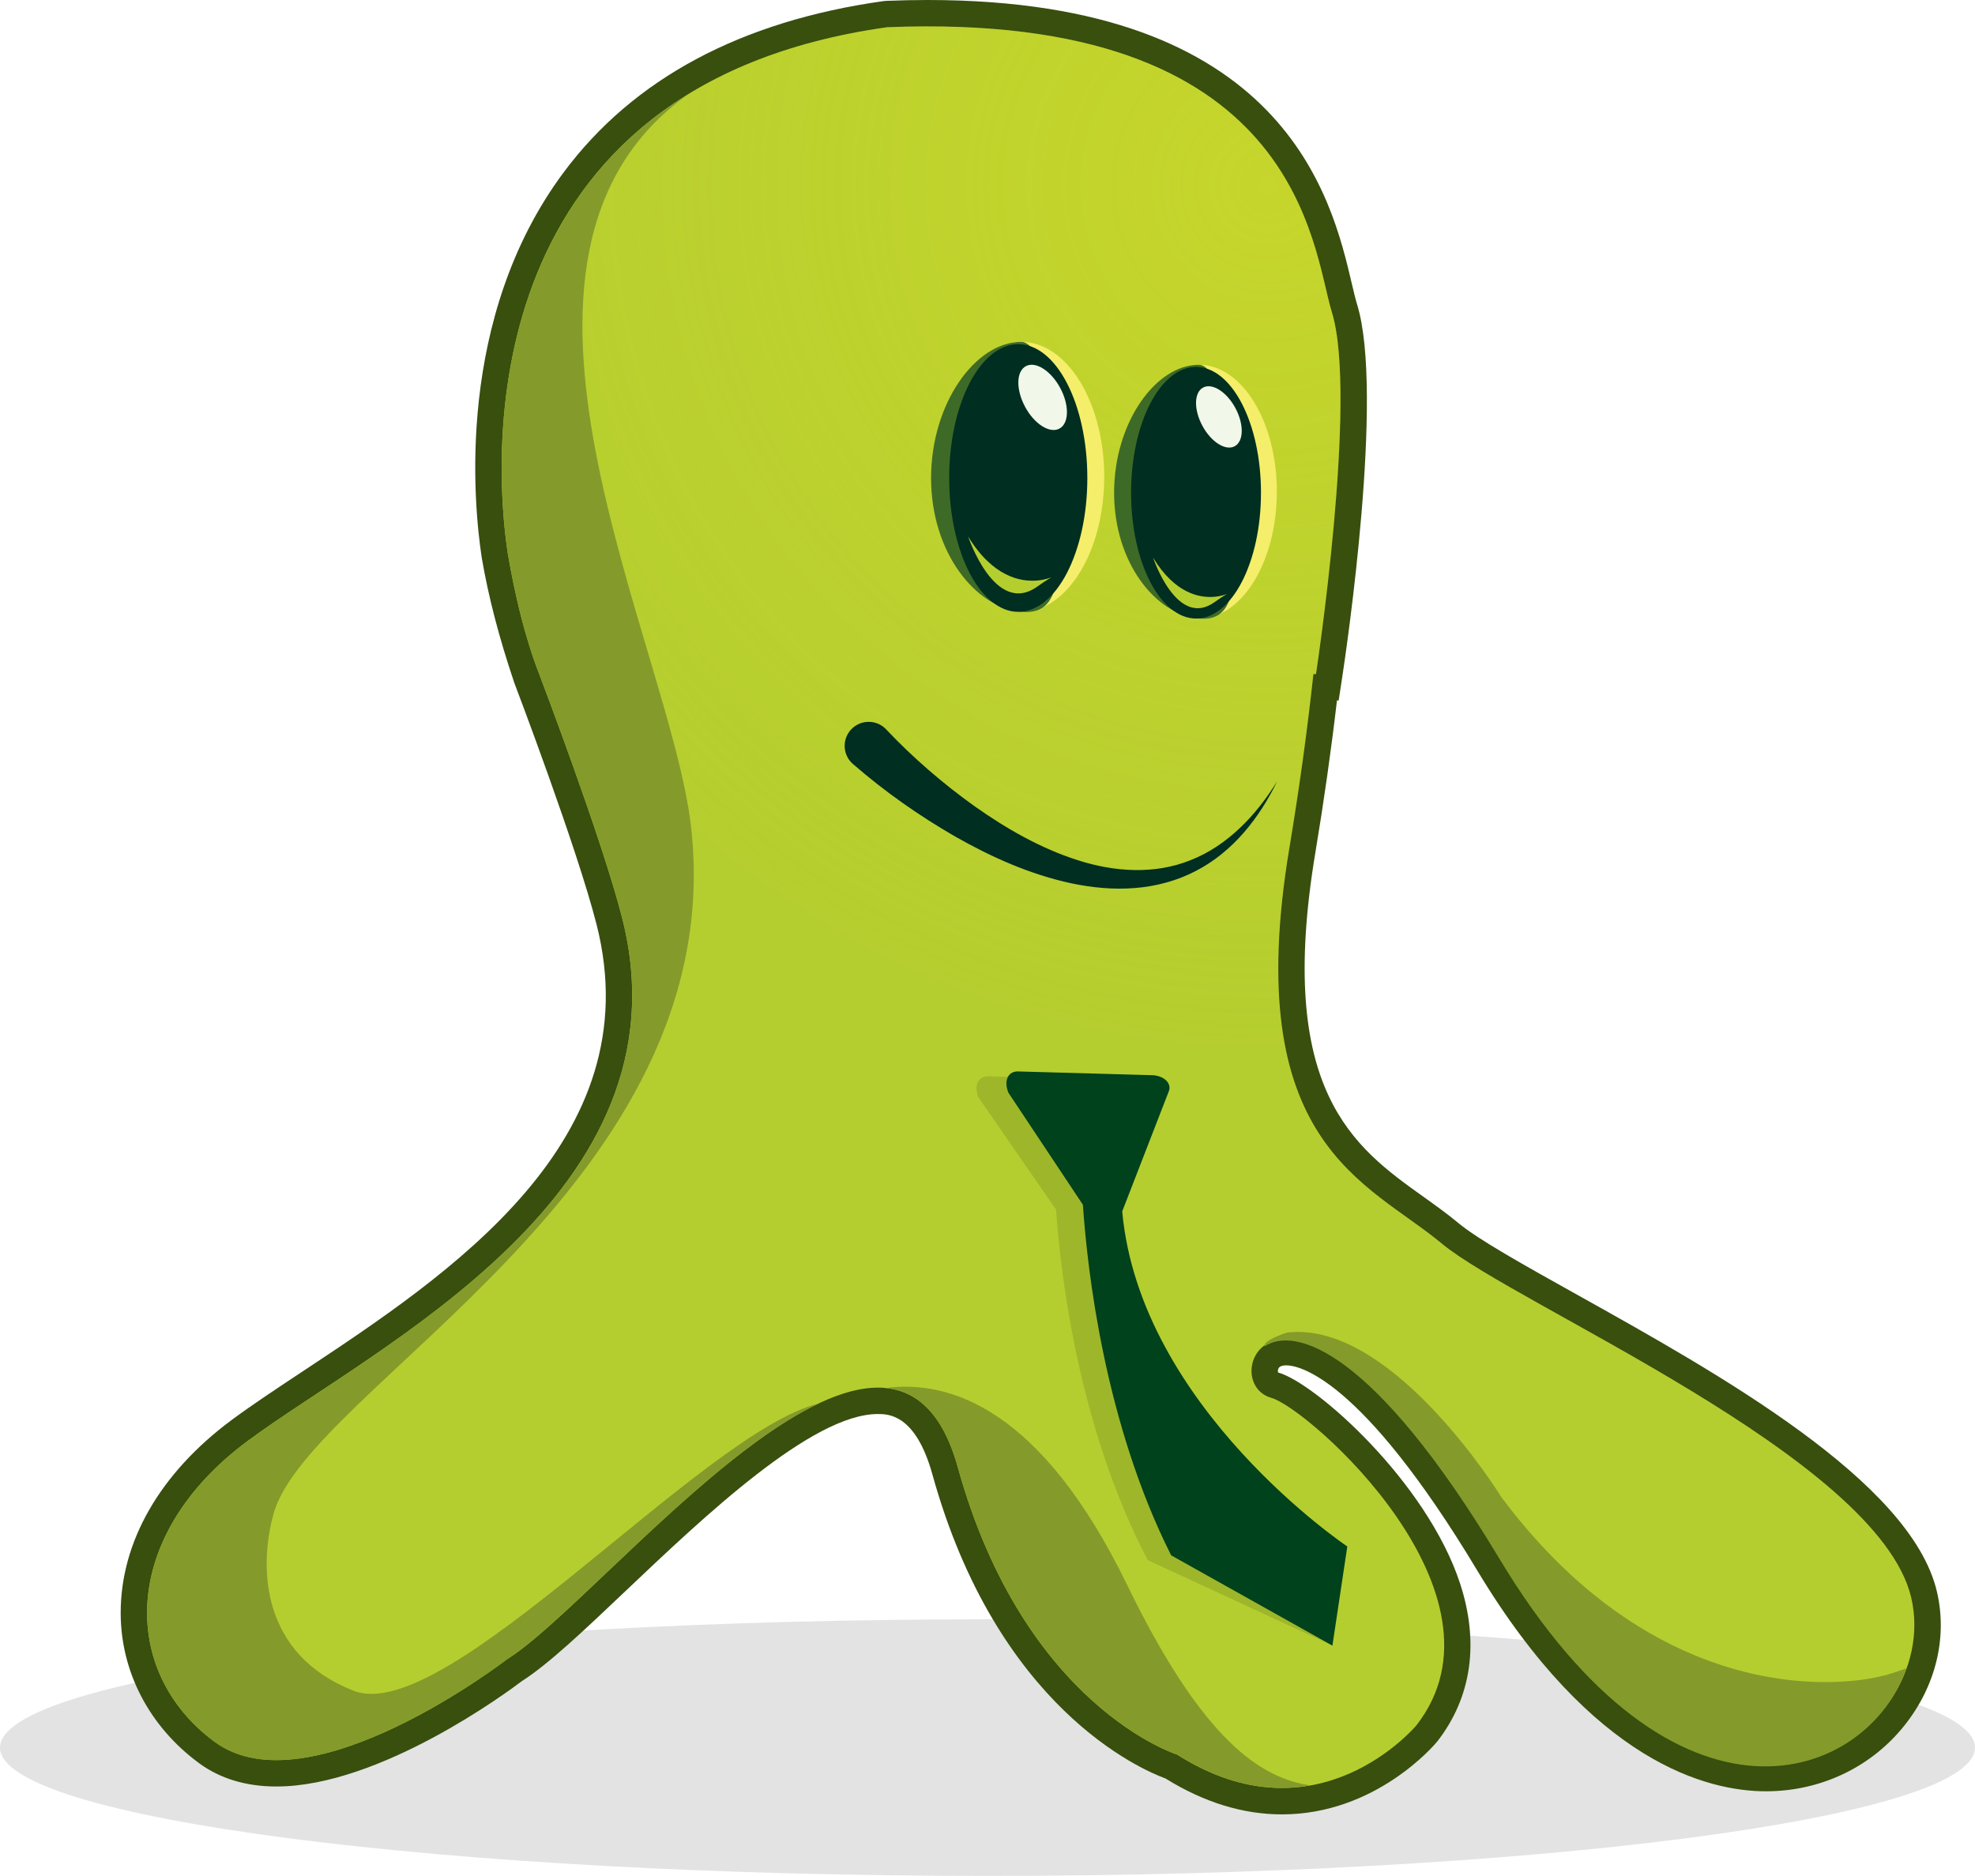
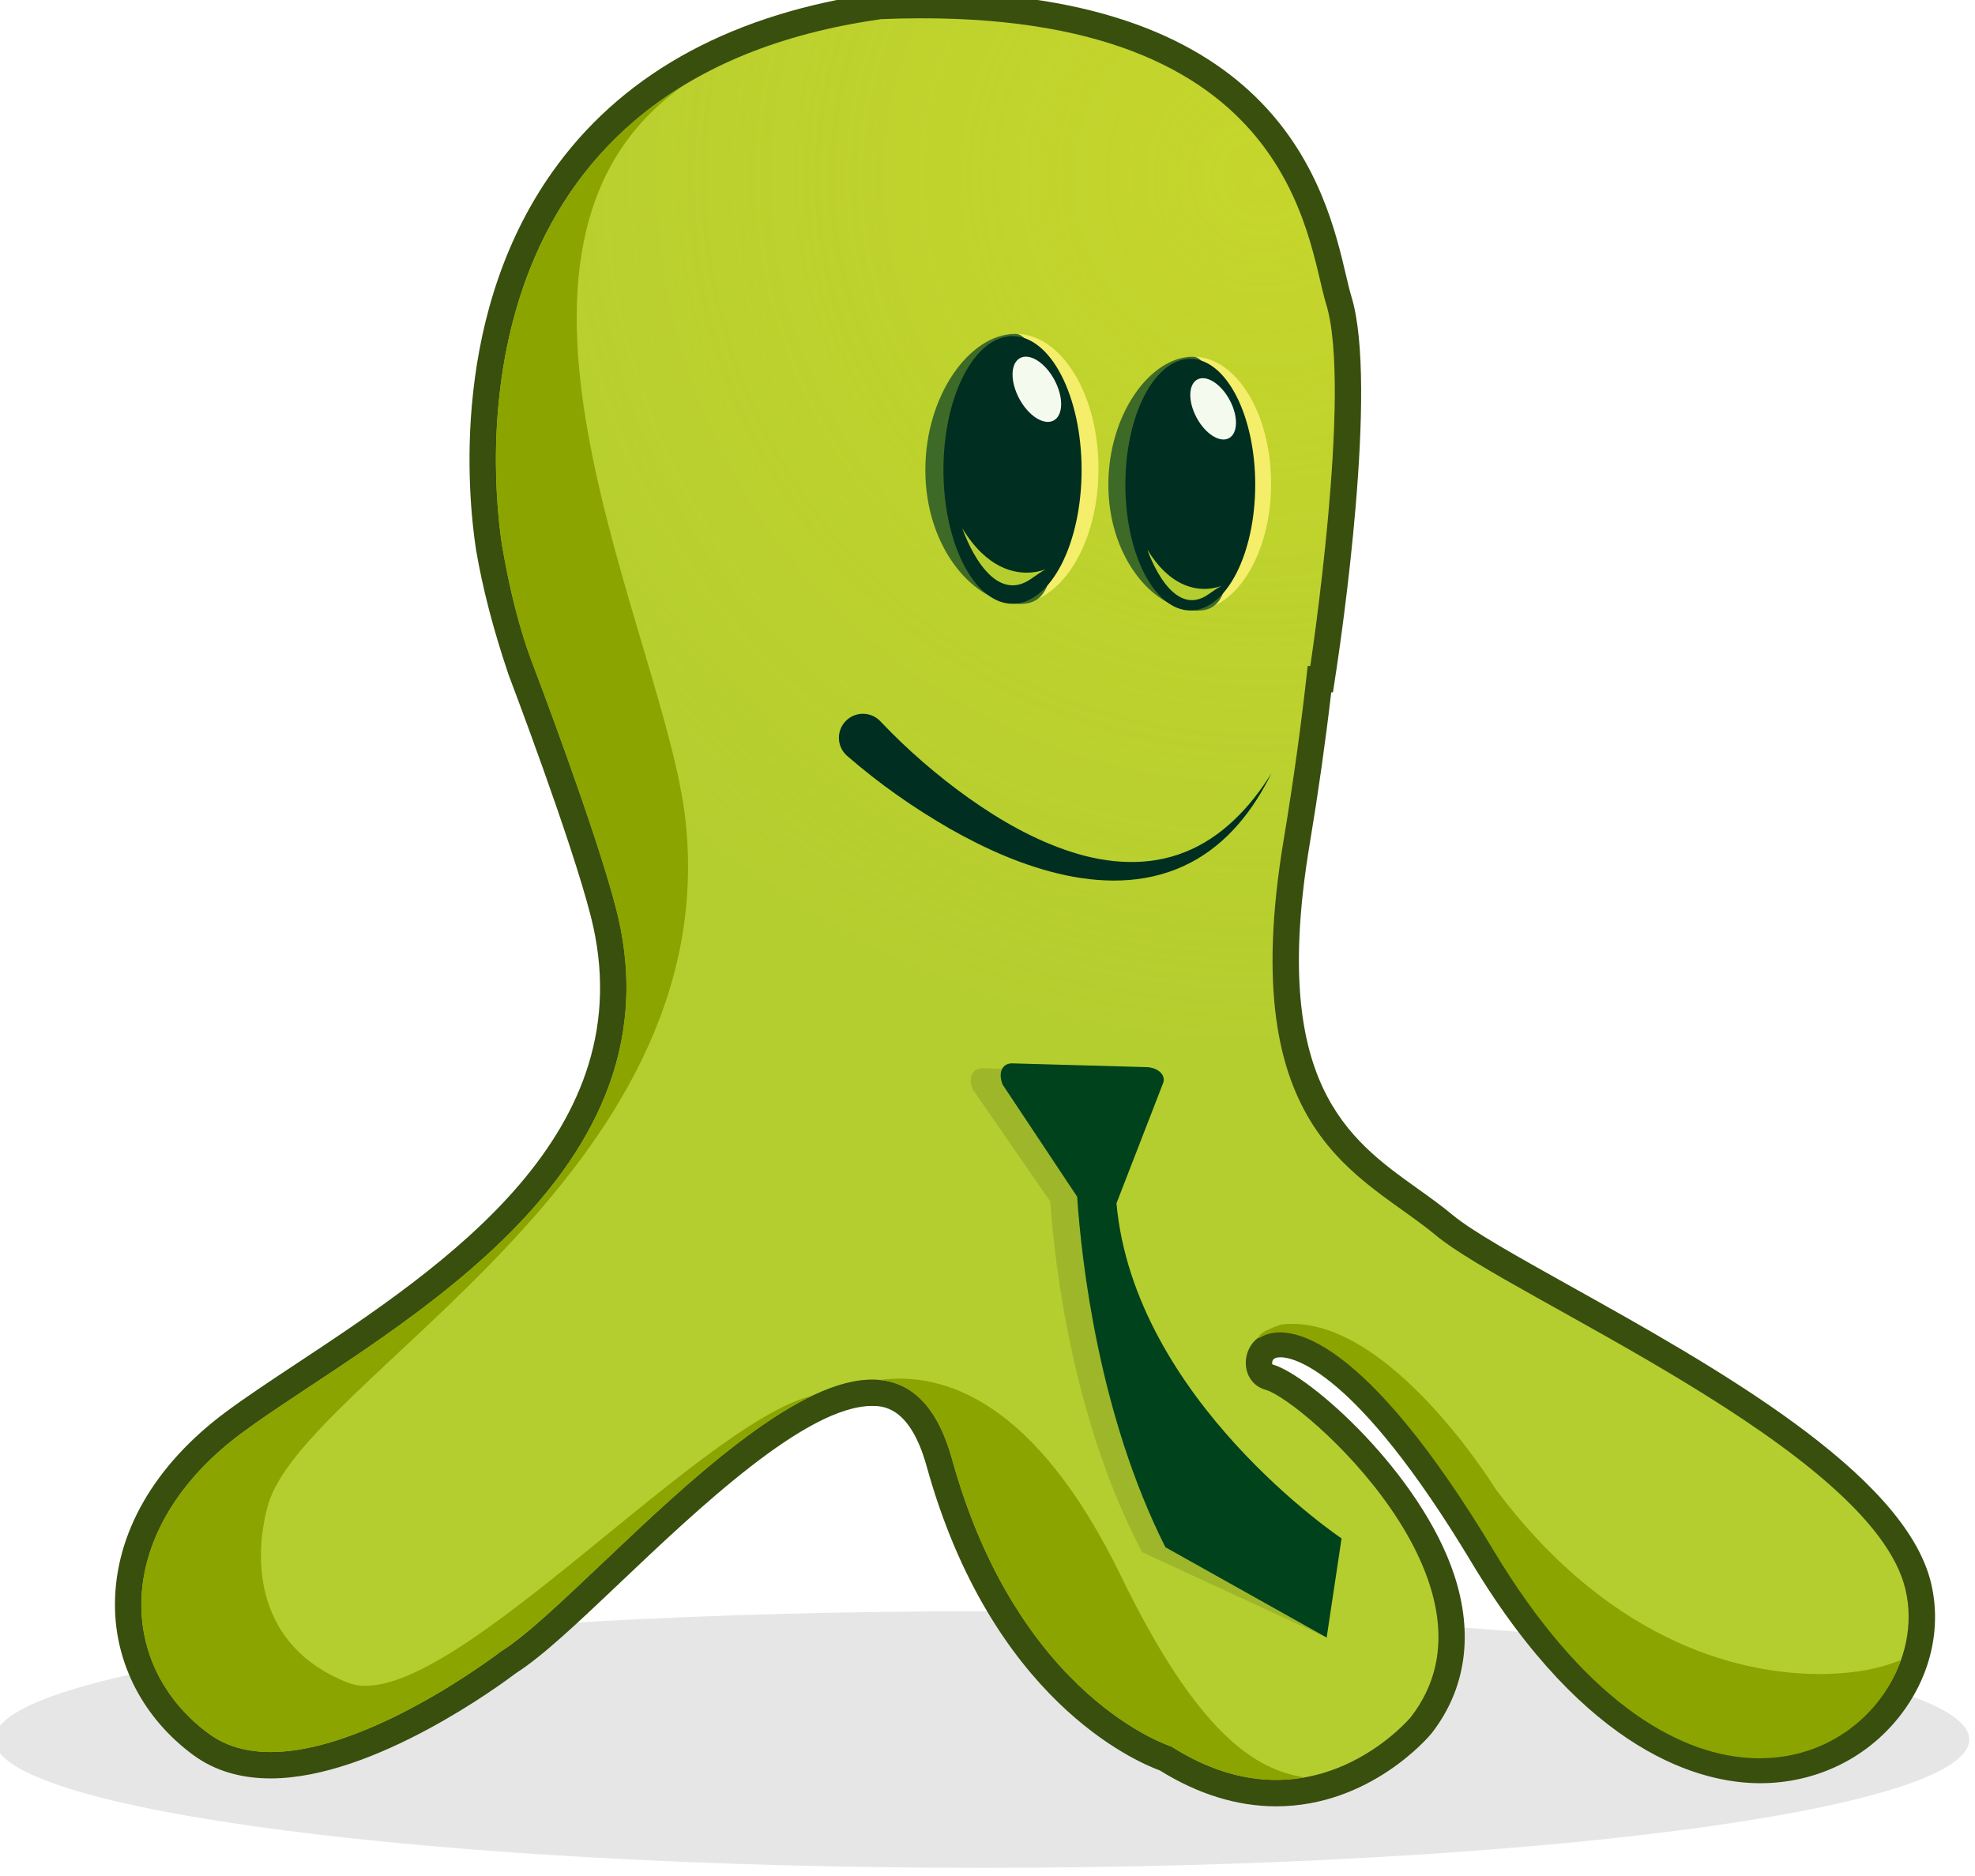
<svg xmlns="http://www.w3.org/2000/svg" version="1.1" id="Layer_1" x="0px" y="0px" width="244.883px" height="232.628px" viewBox="0 0 244.883 232.628" enable-background="new 0 0 244.883 232.628" xml:space="preserve">
  <g>
-     <ellipse id="Under_shadow" opacity="0.11" enable-background="new    " cx="122.441" cy="216.717" rx="122.441" ry="15.911" />
-     <path id="Outline" fill="#384F0E" d="M158.948,224.998c-4.832,0-9.683-1.496-14.425-4.447c-3.141-1.154-20.91-8.856-28.913-37.709   c-2.079-7.492-5.484-7.492-6.767-7.492c-8.152,0-21.509,12.676-31.261,21.932c-5.141,4.879-9.59,9.102-12.867,11.184   c-1.712,1.301-17.577,13.074-30.448,13.074c-3.761,0-6.998-0.982-9.621-2.92c-6.147-4.545-9.676-11.322-9.682-18.596   c-0.007-8.848,4.881-17.348,13.764-23.938c2.467-1.83,5.496-3.834,8.702-5.957c18.291-12.104,43.341-28.682,36.545-55.463   c-2.419-9.534-10.099-29.706-10.176-29.91l-0.043-0.12c-1.881-5.573-3.197-10.63-4.021-15.461   c-1.023-6.692-3.287-29.746,10.162-47.812C78.539,9.754,91.88,2.612,109.553,0.136l0.323-0.03C111.62,0.036,113.351,0,115.018,0   c44.326,0,50.114,24.616,52.585,35.127c0.248,1.056,0.463,1.967,0.666,2.624c3.381,10.963-1.314,42.744-1.86,46.332l-0.425,2.778   h-0.211c-0.722,6.187-1.621,12.515-2.678,18.854c-4.931,29.596,4.803,36.55,13.387,42.684c1.537,1.101,2.99,2.138,4.373,3.29   c2.438,2.029,8.115,5.195,14.688,8.863c17.465,9.746,41.386,23.091,44.615,36.812c1.33,5.65-0.12,11.682-3.978,16.551   c-4.136,5.223-10.412,8.217-17.219,8.219c-0.001,0-0.002,0-0.003,0c-7.224-0.002-21.479-3.561-35.788-27.375   c-14.554-24.221-22.277-25.446-23.68-25.446c-0.508,0-0.833,0.125-0.965,0.373c-0.119,0.222-0.079,0.459-0.045,0.513   c4.613,1.293,18.404,13.534,22.545,26.131c2.42,7.354,1.447,14.139-2.812,19.621C177.848,216.401,170.57,224.998,158.948,224.998z    M108.845,168.806c4.408,0,10.253,2.132,13.07,12.285c7.668,27.646,24.845,33.316,25.017,33.371l0.416,0.131l0.364,0.232   c3.779,2.408,7.56,3.629,11.236,3.629c8.177,0,13.702-6.07,14.149-6.578c2.78-3.619,3.41-7.824,1.922-12.852   c-3.27-11.045-15.707-21.636-18.302-22.538c-3.21-0.903-5.218-4.049-4.743-7.469c0.508-3.681,3.601-6.249,7.519-6.249   c7.909,0,18.036,9.896,29.286,28.618c12.652,21.057,24.341,24.2,30.182,24.204c0.001,0,0.002,0,0.003,0   c4.796,0,9.203-2.092,12.093-5.739c2.568-3.243,3.592-7.353,2.734-10.989c-2.568-10.912-25.958-23.963-41.436-32.598   c-7.144-3.984-12.782-7.133-15.688-9.553c-1.196-0.996-2.552-1.965-3.987-2.992c-9.132-6.521-21.639-15.461-16.035-49.082   c1.203-7.218,2.197-14.419,2.955-21.402l0.317-2.917h0.427c1.521-10.93,3.948-33.267,1.674-40.64   c-0.27-0.87-0.507-1.883-0.783-3.055c-2.295-9.764-7.071-30.083-46.216-30.083c-1.528,0-3.113,0.031-4.717,0.094   C94.505,8.882,82.678,15.15,75.146,25.268c-11.935,16.033-9.869,36.86-8.952,42.862c0.754,4.417,1.981,9.132,3.742,14.354   c0.557,1.463,7.913,20.84,10.382,30.572c7.938,31.281-20.474,50.086-39.275,62.527c-3.131,2.07-6.088,4.027-8.415,5.754   c-7.176,5.324-11.125,11.957-11.12,18.679c0.004,5.255,2.5,9.991,7.029,13.339c1.494,1.104,3.369,1.643,5.732,1.643   c9.235,0,22.32-8.527,26.583-11.814l0.267-0.186c2.727-1.699,7.212-5.955,11.961-10.465   C84.22,181.962,98.083,168.806,108.845,168.806z" />
-     <path id="Body" fill="#B5CE2F" d="M236.975,198.115c-4.086-17.363-49.021-36.254-58.213-43.912   c-9.189-7.662-25.018-12.258-18.892-49.026c1.265-7.585,2.241-14.775,2.981-21.586h0.321c0,0,5.228-34.312,1.968-44.875   c-2.453-7.955-3.877-37.404-55.135-35.341C58.975,10.529,61,55.799,62.961,68.625c0.891,5.222,2.138,10.447,3.896,14.965   c0,0,7.799,20.454,10.291,30.27c8.682,34.214-30.639,53.104-46.468,64.853c-15.832,11.744-15.832,28.593-4.086,37.273   c11.746,8.682,36.256-10.212,36.256-10.212c12.233-7.625,47.682-53.489,55.914-23.808c8.233,29.68,27.191,35.617,27.191,35.617   c17.426,11.106,29.68-3.641,29.68-3.641c12.641-16.275-13.346-39.283-17.998-40.596c-7.47-2.104,2.106-23.936,28.342,19.727   C212.209,236.731,241.062,215.477,236.975,198.115z" />
-     <radialGradient id="Light_on_body_1_" cx="157.258" cy="210.621" r="109.292" gradientTransform="matrix(1 0 0 -1 0 233.6279)" gradientUnits="userSpaceOnUse">
+     <path id="Under_shadow" opacity="0.11" fill="#231F20" d="M244.171,215.716c0,8.789-54.817,15.912-122.44,15.912   c-67.623,0-122.442-7.123-122.442-15.912c0-8.785,54.82-15.91,122.442-15.91C189.354,199.806,244.171,206.931,244.171,215.716z" />
+     <path id="Outline" fill="#384F0E" d="M158.236,223.998c-4.832,0-9.683-1.496-14.424-4.449c-3.141-1.154-20.91-8.855-28.913-37.707   c-2.079-7.494-5.484-7.494-6.767-7.494c-8.152,0-21.509,12.676-31.261,21.932c-5.141,4.879-9.59,9.102-12.867,11.184   c-1.712,1.301-17.577,13.074-30.448,13.074c-3.761,0-6.998-0.982-9.621-2.92c-6.147-4.545-9.676-11.322-9.682-18.596   c-0.007-8.848,4.881-17.348,13.764-23.936c2.467-1.832,5.496-3.836,8.702-5.957c18.291-12.105,43.341-28.682,36.545-55.464   c-2.419-9.534-10.099-29.706-10.176-29.91l-0.043-0.12c-1.881-5.573-3.197-10.63-4.021-15.461   c-1.023-6.692-3.287-29.746,10.162-47.812c8.641-11.607,21.982-18.75,39.655-21.226l0.323-0.03C110.908-0.965,112.639-1,114.306-1   c44.326,0,50.114,24.616,52.585,35.127c0.248,1.056,0.463,1.967,0.666,2.624c3.382,10.963-1.314,42.744-1.86,46.332l-0.424,2.778   h-0.211c-0.722,6.187-1.621,12.515-2.678,18.854c-4.931,29.595,4.802,36.55,13.387,42.683c1.537,1.1,2.99,2.139,4.373,3.291   c2.437,2.029,8.114,5.195,14.688,8.863c17.465,9.746,41.386,23.09,44.615,36.812c1.33,5.65-0.12,11.682-3.977,16.549   c-4.136,5.223-10.412,8.219-17.219,8.221c-0.001,0-0.002,0-0.003,0c-7.224-0.004-21.479-3.561-35.788-27.377   c-14.554-24.219-22.278-25.445-23.68-25.445c-0.508,0-0.833,0.125-0.965,0.373c-0.119,0.221-0.079,0.459-0.044,0.512   c4.613,1.293,18.403,13.535,22.545,26.131c2.419,7.354,1.447,14.139-2.812,19.621C177.135,215.4,169.859,223.998,158.236,223.998z    M108.133,167.806c4.408,0,10.253,2.131,13.07,12.285c7.668,27.645,24.845,33.316,25.017,33.371l0.415,0.131l0.365,0.232   c3.779,2.408,7.56,3.629,11.236,3.629c8.177,0,13.702-6.07,14.15-6.578c2.78-3.619,3.41-7.824,1.921-12.852   c-3.269-11.045-15.706-21.635-18.301-22.537c-3.21-0.904-5.218-4.049-4.744-7.469c0.508-3.68,3.601-6.25,7.519-6.25   c7.909,0,18.036,9.896,29.287,28.619c12.651,21.057,24.34,24.201,30.181,24.203c0.001,0,0.002,0,0.003,0   c4.796,0,9.203-2.092,12.092-5.738c2.569-3.244,3.592-7.352,2.735-10.99c-2.568-10.912-25.958-23.963-41.435-32.598   c-7.144-3.984-12.783-7.131-15.689-9.553c-1.196-0.996-2.552-1.965-3.988-2.992c-9.131-6.521-21.638-15.459-16.034-49.082   c1.202-7.218,2.197-14.419,2.954-21.402l0.318-2.917h0.427c1.521-10.93,3.948-33.267,1.674-40.64   c-0.27-0.87-0.507-1.883-0.783-3.055c-2.295-9.764-7.072-30.083-46.217-30.083c-1.528,0-3.113,0.031-4.717,0.094   c-15.796,2.247-27.623,8.514-35.155,18.632C62.5,40.3,64.565,61.128,65.482,67.129c0.754,4.417,1.981,9.132,3.742,14.354   c0.557,1.463,7.913,20.84,10.382,30.572c7.938,31.282-20.474,50.086-39.275,62.528c-3.131,2.07-6.088,4.027-8.415,5.754   c-7.176,5.324-11.125,11.957-11.12,18.678c0.004,5.256,2.5,9.992,7.029,13.34c1.494,1.104,3.369,1.641,5.732,1.641   c9.235,0,22.32-8.527,26.583-11.814l0.267-0.184c2.727-1.699,7.212-5.957,11.961-10.465   C83.508,180.962,97.371,167.806,108.133,167.806z" />
+     <path id="Body" fill="#B5CE2F" d="M236.263,197.115c-4.086-17.363-49.021-36.254-58.214-43.914   c-9.189-7.662-25.017-12.256-18.891-49.025c1.265-7.585,2.241-14.775,2.981-21.586h0.322c0,0,5.228-34.312,1.968-44.875   c-2.453-7.955-3.877-37.404-55.135-35.341C58.263,9.529,60.289,54.798,62.249,67.625c0.891,5.222,2.138,10.447,3.896,14.965   c0,0,7.799,20.454,10.291,30.27c8.682,34.212-30.639,53.105-46.468,64.853c-15.832,11.742-15.832,28.592-4.086,37.273   s36.256-10.213,36.256-10.213c12.233-7.625,47.682-53.488,55.914-23.807c8.233,29.68,27.191,35.617,27.191,35.617   c17.426,11.107,29.68-3.641,29.68-3.641c12.641-16.275-13.346-39.283-17.999-40.596c-7.469-2.104,2.107-23.934,28.342,19.727   C211.497,235.73,240.35,214.476,236.263,197.115z" />
+     <radialGradient id="Light_on_body_1_" cx="156.546" cy="22.006" r="109.292" gradientUnits="userSpaceOnUse">
      <stop offset="0" style="stop-color:#EEE824" />
      <stop offset="1" style="stop-color:#EEE824;stop-opacity:0" />
    </radialGradient>
-     <path id="Light_on_body" opacity="0.3" fill="url(#Light_on_body_1_)" enable-background="new    " d="M236.975,198.115   c-4.086-17.363-49.021-36.254-58.213-43.912c-9.189-7.662-25.018-12.258-18.892-49.026c1.265-7.585,2.241-14.775,2.981-21.586   h0.321c0,0,5.228-34.312,1.968-44.875c-2.453-7.955-3.877-37.404-55.135-35.341C58.975,10.529,61,55.799,62.961,68.625   c0.891,5.222,2.138,10.447,3.896,14.965c0,0,7.799,20.454,10.291,30.27c8.682,34.214-30.639,53.104-46.468,64.853   c-15.832,11.744-15.832,28.593-4.086,37.273c11.746,8.682,36.256-10.212,36.256-10.212c12.233-7.625,47.682-53.489,55.914-23.808   c8.233,29.68,27.191,35.617,27.191,35.617c17.426,11.106,29.68-3.641,29.68-3.641c12.641-16.275-13.346-39.283-17.998-40.596   c-7.47-2.104,2.106-23.936,28.342,19.727C212.209,236.731,241.062,215.477,236.975,198.115z" />
-     <path id="smile_3_" fill="#002E21" d="M109.925,90.503c3.226,3.415,6.994,6.679,10.92,9.48c3.952,2.797,8.202,5.225,12.77,6.684   c4.531,1.457,9.519,1.812,14.014-0.002c4.512-1.766,8.124-5.534,10.729-9.78c-2.176,4.47-5.42,8.716-10.108,11.132   c-2.315,1.206-4.915,1.905-7.543,2.107c-2.63,0.211-5.276-0.042-7.838-0.579c-5.134-1.096-9.928-3.25-14.417-5.798   c-4.501-2.598-8.671-5.516-12.694-9.004c-1.243-1.076-1.378-2.958-0.3-4.2c1.078-1.245,2.958-1.378,4.202-0.3   c0.074,0.062,0.146,0.13,0.212,0.202L109.925,90.503z" />
+     <path id="Light_on_body" opacity="0.3" fill="url(#Light_on_body_1_)" d="M236.263,197.115   c-4.086-17.363-49.021-36.254-58.214-43.914c-9.189-7.662-25.017-12.256-18.891-49.025c1.265-7.585,2.241-14.775,2.981-21.586   h0.322c0,0,5.228-34.312,1.968-44.875c-2.453-7.955-3.877-37.404-55.135-35.341C58.263,9.529,60.289,54.798,62.249,67.625   c0.891,5.222,2.138,10.447,3.896,14.965c0,0,7.799,20.454,10.291,30.27c8.682,34.212-30.639,53.105-46.468,64.853   c-15.832,11.742-15.832,28.592-4.086,37.273s36.256-10.213,36.256-10.213c12.233-7.625,47.682-53.488,55.914-23.807   c8.233,29.68,27.191,35.617,27.191,35.617c17.426,11.107,29.68-3.641,29.68-3.641c12.641-16.275-13.346-39.283-17.999-40.596   c-7.469-2.104,2.107-23.934,28.342,19.727C211.497,235.73,240.35,214.476,236.263,197.115z" />
+     <path id="smile_3_" fill="#002E21" d="M109.213,89.503c3.226,3.415,6.994,6.679,10.92,9.48c3.952,2.797,8.202,5.225,12.77,6.684   c4.531,1.457,9.519,1.812,14.014-0.002c4.511-1.766,8.124-5.534,10.729-9.78c-2.176,4.47-5.42,8.716-10.109,11.132   c-2.315,1.206-4.915,1.905-7.543,2.107c-2.63,0.211-5.277-0.042-7.838-0.579c-5.134-1.096-9.928-3.25-14.417-5.798   c-4.501-2.598-8.671-5.516-12.694-9.004c-1.243-1.076-1.378-2.958-0.3-4.2c1.078-1.245,2.958-1.378,4.202-0.3   c0.074,0.062,0.146,0.13,0.212,0.202L109.213,89.503z" />
    <g id="Shadows">
-       <path id="Right_Leg_shadow" fill="#849B2B" enable-background="new    " d="M235.635,207.149c-1.018,0.36-1.906,0.622-2.623,0.763    c-0.023,0.006-2.587,0.68-6.697,0.68c-8.59,0-25.23-2.979-40.131-22.899c-0.52-0.837-12.877-20.522-25.246-20.522    c-0.451,0-0.902,0.023-1.342,0.078c0,0-2.628,0.812-2.804,1.551c-0.015,0.057,0.001,0.107,0.017,0.156    c3.707-2.481,13.428,0.246,29.084,26.305c21.916,36.47,45.655,27.64,50.496,13.621L235.635,207.149z" />
-       <path id="Middle_Leg_shadow" fill="#849B2B" enable-background="new    " d="M145.954,217.583    c6.296,4.01,11.911,4.64,16.521,3.818c-6.011-0.882-13.224-5.312-22.718-24.854c-10.631-21.887-22.019-25.486-29.982-24.42    c3.973,0.375,7.155,3.23,8.988,9.838C126.996,211.646,145.954,217.583,145.954,217.583z" />
-       <path id="Left_Leg_shadow_and_body_shadow" fill="#849B2B" enable-background="new    " d="M43.866,209.673    c-11.498-4.487-11.81-15.266-9.936-21.986c4.385-15.725,56.719-40.781,51.764-85.078c-2.529-22.607-28.855-70.864-0.254-90.993    h0.001C59.785,27.256,61.39,58.35,62.961,68.625c0.891,5.222,2.138,10.447,3.896,14.965c0,0,7.799,20.454,10.291,30.27    c8.682,34.214-30.639,53.104-46.468,64.853c-15.832,11.744-15.832,28.593-4.086,37.273c11.746,8.682,36.256-10.212,36.256-10.212    c7.806-4.866,25.064-25.298,38.673-31.739C87.028,177.634,55.364,214.162,43.866,209.673z" />
-       <path id="tie_shadow_3_" opacity="0.18" fill="#384F0E" enable-background="new    " d="M135.998,150.832l6.054-15.02    c0.269-0.941-0.679-1.771-2.069-1.877l-17.276-0.463c-1.392-0.109-2.025,1.095-1.375,2.637L130.936,150    c0.578,8.187,2.809,27.086,11.371,43.472l22.902,10.601l-0.199-11.695C165.009,192.375,138.295,175.175,135.998,150.832z" />
+       <path id="Right_Leg_shadow" fill="#8BA400" d="M234.923,206.148c-1.018,0.361-1.907,0.623-2.623,0.762    c-0.023,0.008-2.587,0.682-6.698,0.682c-8.59,0-25.23-2.98-40.13-22.9c-0.52-0.838-12.878-20.523-25.246-20.523    c-0.452,0-0.903,0.023-1.342,0.078c0,0-2.628,0.812-2.804,1.551c-0.015,0.057,0.001,0.107,0.016,0.156    c3.708-2.482,13.429,0.246,29.085,26.305c21.916,36.469,45.655,27.639,50.495,13.621L234.923,206.148z" />
+       <path id="Middle_Leg_shadow" fill="#8BA400" d="M145.242,216.583c6.296,4.01,11.911,4.639,16.52,3.818    c-6.01-0.881-13.223-5.312-22.717-24.854c-10.631-21.887-22.019-25.486-29.982-24.42c3.973,0.375,7.155,3.23,8.988,9.838    C126.284,210.646,145.242,216.583,145.242,216.583z" />
+       <path id="Left_Leg_shadow_and_body_shadow" fill="#8BA400" d="M43.154,208.673c-11.498-4.488-11.81-15.266-9.936-21.986    c4.385-15.725,56.719-40.783,51.764-85.079c-2.529-22.607-28.855-70.864-0.254-90.993l0.001,0    c-25.658,15.641-24.052,46.734-22.481,57.01c0.891,5.222,2.138,10.447,3.896,14.965c0,0,7.799,20.454,10.291,30.27    c8.682,34.212-30.639,53.105-46.468,64.853c-15.832,11.742-15.832,28.592-4.086,37.273s36.256-10.213,36.256-10.213    c7.806-4.865,25.064-25.297,38.673-31.738C86.316,176.634,54.652,213.16,43.154,208.673z" />
+       <path id="tie_shadow_3_" opacity="0.18" fill="#384F0E" d="M135.286,149.83l6.054-15.018c0.268-0.941-0.679-1.773-2.07-1.877    l-17.276-0.463c-1.392-0.109-2.025,1.094-1.375,2.637l9.604,13.889c0.578,8.188,2.809,27.088,11.371,43.473l22.903,10.6    l-0.199-11.695C164.297,191.375,137.583,174.175,135.286,149.83z" />
    </g>
-     <path id="tie" fill="#00421C" d="M167.055,191.775l-1.847,12.296l-19.997-11.198c-8.238-16.385-10.385-35.285-10.941-43.473   l-9.236-13.893c-0.625-1.541-0.02-2.743,1.32-2.637l16.623,0.465c1.336,0.103,2.246,0.934,1.989,1.877l-5.821,15.012   C141.354,174.574,167.055,191.775,167.055,191.775z" />
+     <path id="tie" fill="#00421C" d="M166.343,190.775l-1.847,12.295l-19.997-11.199c-8.238-16.383-10.385-35.285-10.942-43.471   l-9.235-13.893c-0.625-1.541-0.019-2.744,1.321-2.637l16.622,0.465c1.336,0.102,2.246,0.934,1.99,1.877l-5.821,15.012   C140.641,173.574,166.343,190.775,166.343,190.775z" />
    <g id="eye_8_">
-       <path fill="#F5EE6A" d="M158.318,60.968c0,8.693-4.332,15.737-9.674,15.737c-5.34,0-8.397-6.909-8.397-15.602    c0-8.69,3.058-15.871,8.397-15.871C153.986,45.231,158.318,52.277,158.318,60.968z" />
-       <path fill="#3E6A27" d="M152.883,61.802c0,8.691,1.227,15.397-4.236,14.903c-5.318-0.479-10.508-6.909-10.508-15.602    c0-8.69,5.166-15.871,10.508-15.871C151.036,45.231,152.883,53.111,152.883,61.802z" />
-       <ellipse fill="#002E21" cx="148.298" cy="61.103" rx="8.052" ry="15.602" />
-       <path fill="#F1F7E9" d="M153.175,50.598c1.087,2.012,1.046,4.133-0.084,4.741c-1.13,0.609-2.922-0.527-4.005-2.537    c-1.083-2.01-1.045-4.13,0.085-4.741C150.3,47.455,152.096,48.588,153.175,50.598z" />
-       <path fill="#B5CE2F" d="M142.977,69.162c0,0,2.938,8.853,7.619,5.508C155.273,71.324,148.404,78.086,142.977,69.162z" />
+       <path fill="#F5EE6A" d="M157.606,59.967c0,8.693-4.331,15.737-9.673,15.737c-5.341,0-8.398-6.909-8.398-15.602    c0-8.69,3.058-15.871,8.398-15.871C153.275,44.231,157.606,51.277,157.606,59.967z" />
+       <path fill="#3E6A27" d="M152.171,60.801c0,8.691,1.226,15.397-4.237,14.903c-5.318-0.479-10.508-6.909-10.508-15.602    c0-8.69,5.167-15.871,10.508-15.871C150.324,44.231,152.171,52.111,152.171,60.801z" />
+       <ellipse fill="#002E21" cx="147.586" cy="60.102" rx="8.051" ry="15.602" />
+       <path fill="#F4FAED" d="M152.463,49.597c1.086,2.012,1.045,4.133-0.084,4.741c-1.13,0.609-2.922-0.527-4.005-2.537    s-1.045-4.13,0.085-4.741C149.588,46.454,151.383,47.588,152.463,49.597z" />
+       <path fill="#B5CE2F" d="M142.264,68.161c0,0,2.938,8.853,7.619,5.508C154.562,70.324,147.693,77.086,142.264,68.161z" />
    </g>
    <g id="eye_7_">
-       <path fill="#F5EE6A" d="M136.915,59.135c0,9.248-4.606,16.74-10.29,16.74c-5.68,0-8.934-7.35-8.934-16.596    c0-9.246,3.254-16.884,8.934-16.884C132.309,42.395,136.915,49.889,136.915,59.135z" />
-       <path fill="#3E6A27" d="M131.135,60.022c0,9.246,1.303,16.38-4.51,15.853c-5.657-0.509-11.179-7.348-11.179-16.596    c0-9.246,5.499-16.884,11.179-16.884C129.17,42.395,131.135,50.776,131.135,60.022z" />
-       <ellipse fill="#002E21" cx="126.256" cy="59.279" rx="8.564" ry="16.596" />
-       <ellipse transform="matrix(-0.4738 -0.8806 0.8806 -0.4738 147.1362 186.4619)" fill="#F1F7E9" cx="129.272" cy="49.275" rx="4.396" ry="2.472" />
-       <path fill="#B5CE2F" d="M120.042,66.532c0,0,3.312,9.973,8.583,6.203C133.898,68.966,126.159,76.583,120.042,66.532z" />
+       <path fill="#F5EE6A" d="M136.203,58.135c0,9.248-4.606,16.74-10.29,16.74c-5.68,0-8.934-7.35-8.934-16.596    c0-9.246,3.254-16.884,8.934-16.884C131.597,41.395,136.203,48.889,136.203,58.135z" />
+       <path fill="#3E6A27" d="M130.423,59.022c0,9.246,1.303,16.38-4.51,15.853c-5.657-0.509-11.179-7.348-11.179-16.596    c0-9.246,5.499-16.884,11.179-16.884C128.458,41.395,130.423,49.776,130.423,59.022z" />
+       <ellipse fill="#002E21" cx="125.544" cy="58.278" rx="8.565" ry="16.596" />
+       <ellipse transform="matrix(0.8806 -0.4739 0.4739 0.8806 -7.5254 66.6867)" fill="#F4FAED" cx="128.558" cy="48.275" rx="2.471" ry="4.396" />
+       <path fill="#B5CE2F" d="M119.33,65.531c0,0,3.311,9.973,8.583,6.203C133.187,67.966,125.447,75.583,119.33,65.531z" />
    </g>
  </g>
</svg>
